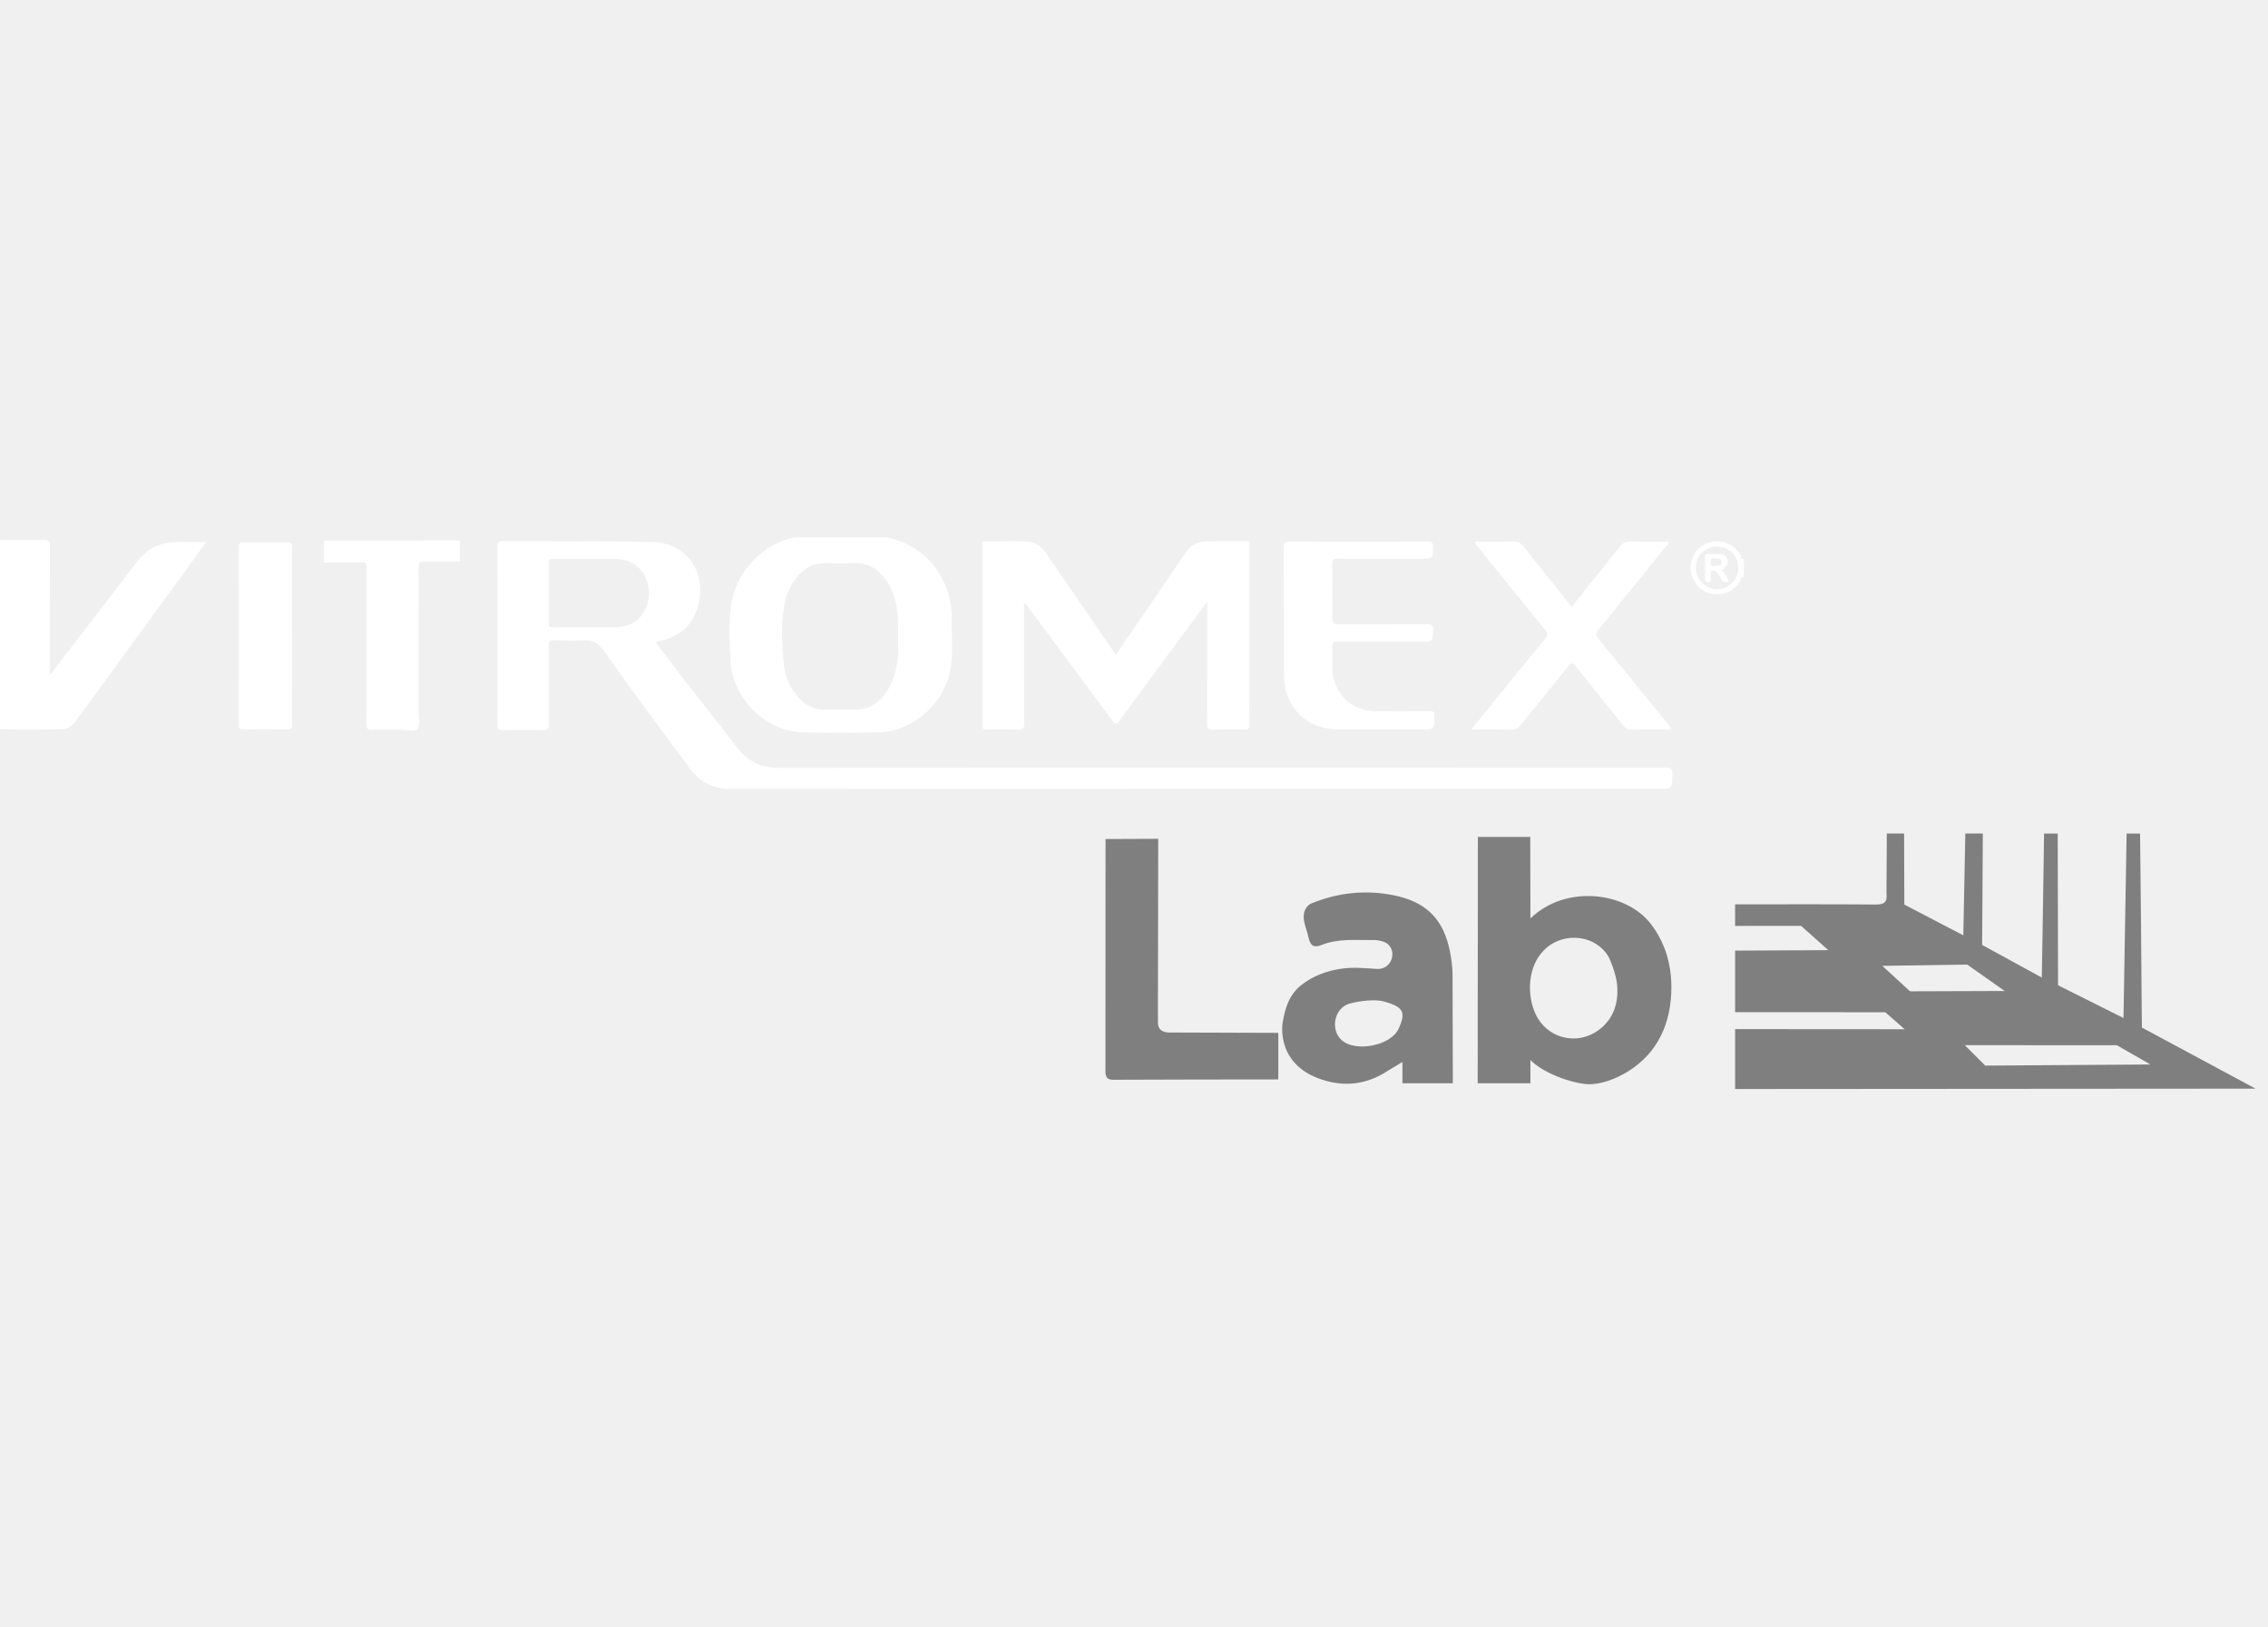
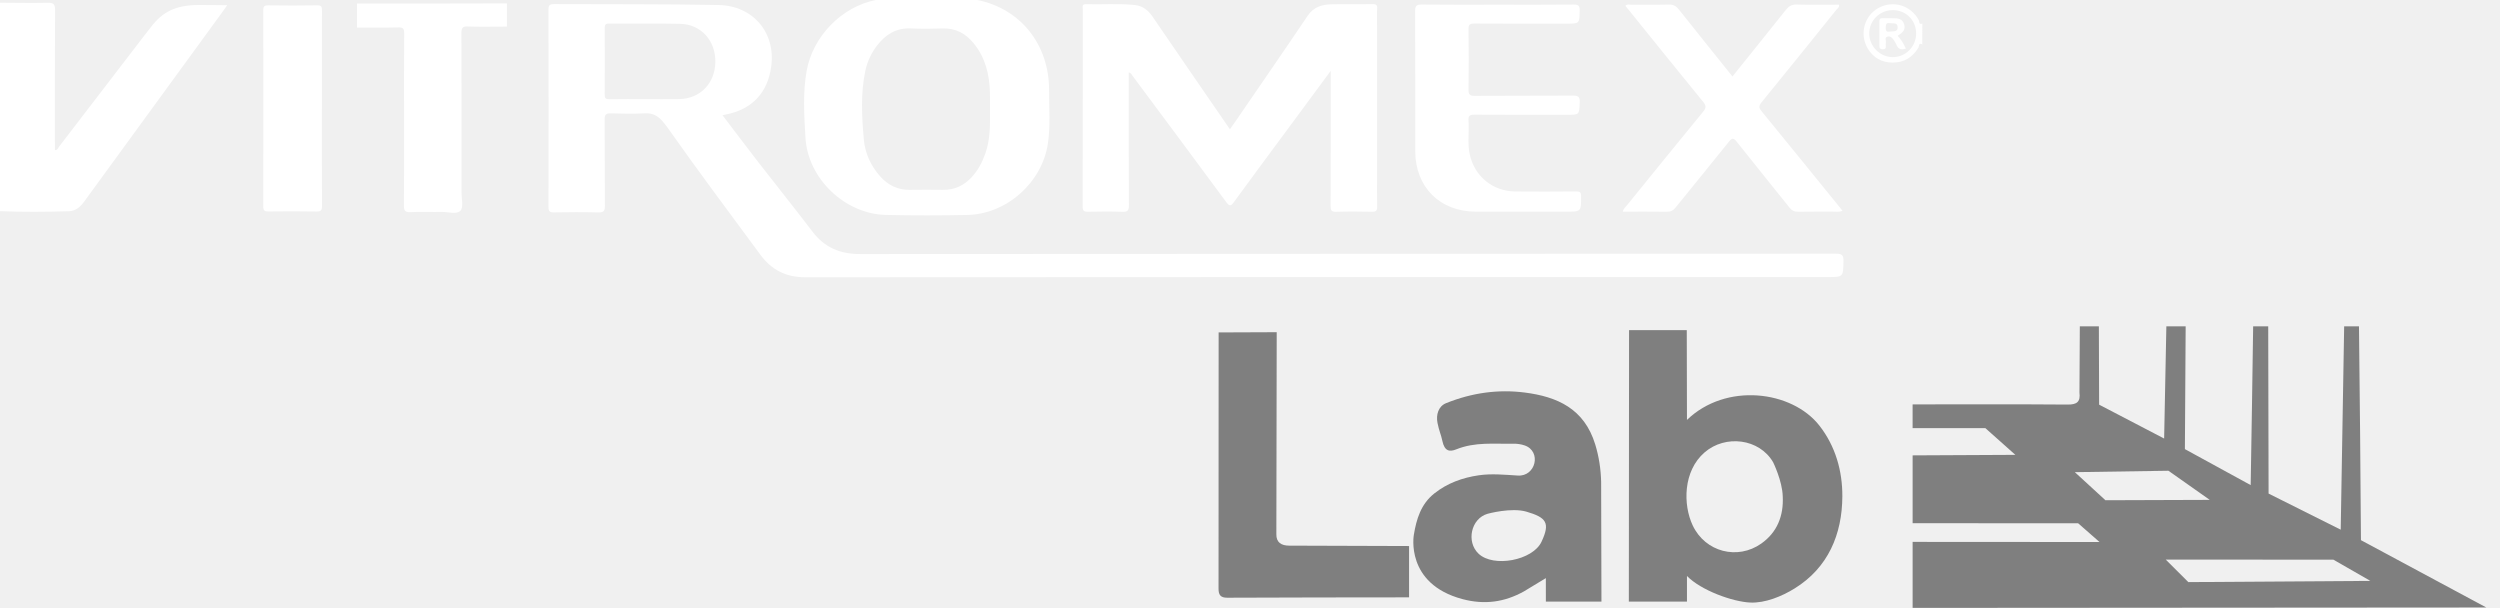
- <svg xmlns="http://www.w3.org/2000/svg" version="1.1" id="Capa_1" x="0px" y="0px" width="612px" height="438.77px" viewBox="0 353.23 612 438.77" enable-background="new 0 353.23 612 438.77" xml:space="preserve">
+ <svg xmlns="http://www.w3.org/2000/svg" version="1.1" id="Capa_1" x="0px" y="0px" width="612px" height="148.816px" viewBox="0 0 612 148.816" enable-background="new 0 0 612 148.816" xml:space="preserve">
  <g>
-     <path fill="#FFFFFF" d="M256.814,520.313c0.046-11-6.761-19.878-17.529-22.107h-24.889c-8.361,1.644-15.418,8.903-16.928,17.339   c-0.97,5.413-0.609,10.926-0.292,16.378c0.582,9.998,9.64,18.667,19.684,18.897c6.643,0.153,13.294,0.141,19.938,0.006   c9.626-0.194,18.301-7.949,19.724-17.46C257.172,529.031,256.796,524.663,256.814,520.313 M241.203,535.806   c-0.768,2.174-1.819,4.173-3.414,5.859c-1.88,1.991-4.156,3.049-6.931,3.014c-2.709-0.033-5.42-0.038-8.129,0.001   c-2.966,0.044-5.353-1.144-7.281-3.32c-2.283-2.579-3.682-5.63-3.982-9.021c-0.496-5.6-0.808-11.229,0.367-16.798   c0.487-2.307,1.493-4.419,2.945-6.284c2.067-2.657,4.655-4.244,8.181-4.092c2.6,0.112,5.208,0.094,7.809,0.005   c3.195-0.109,5.641,1.244,7.59,3.633c2.885,3.534,3.875,7.708,3.982,12.157c0.031,1.327,0.004,2.655,0.004,4.523   C242.38,528.607,242.45,532.272,241.203,535.806" />
-     <path fill="#FFFFFF" d="M0,498.872c3.878,0.017,7.757,0.093,11.633,0.014c1.391-0.028,1.857,0.256,1.848,1.774   c-0.074,11.422-0.04,22.845-0.04,34.296c0.66,0.046,0.767-0.524,1.022-0.857c6.959-9.052,13.905-18.116,20.854-27.177   c0.517-0.675,1.063-1.326,1.574-2.007c2.925-3.896,6.156-5.435,11.689-5.489c2.242-0.022,4.525,0.055,7.037,0.055   c-0.614,0.864-1.084,1.542-1.571,2.208C42.909,516.96,31.767,532.229,20.64,547.51c-0.952,1.307-2.097,2.354-3.749,2.403   C11.262,550.082,5.63,550.13,0,549.897V498.872z" />
-     <path fill="#FFFFFF" d="M470.578,509.077c-0.926-0.503-0.761,0.479-0.945,0.785c-1.436,2.377-3.513,3.661-6.274,3.667   c-2.694,0.006-4.811-1.181-6.18-3.524c-2.01-3.438-0.808-7.901,2.594-9.806c3.628-2.029,7.979-0.715,9.952,2.949   c0.156,0.288-0.036,1.207,0.854,0.827L470.578,509.077L470.578,509.077z M469.072,506.413c0.002-3.261-2.492-5.743-5.752-5.729   c-3.221,0.016-5.787,2.616-5.729,5.802c0.059,3.111,2.624,5.67,5.717,5.701C466.484,512.22,469.071,509.629,469.072,506.413" />
-     <path fill="#FFFFFF" d="M176.87,526.414c3.029,3.977,5.923,7.829,8.876,11.638c4.363,5.625,8.825,11.174,13.134,16.839   c2.978,3.913,6.761,5.508,11.693,5.504c79.642-0.072,159.285-0.046,238.926-0.088c1.535-0.001,1.817,0.479,1.787,1.866   c-0.085,3.855-0.026,3.856-3.919,3.856c-83.418,0-166.834-0.02-250.251,0.052c-4.786,0.004-8.289-1.866-11.002-5.551   c-7.558-10.265-15.22-20.452-22.55-30.883c-0.427-0.608-0.894-1.189-1.376-1.755c-1.12-1.313-2.424-2.053-4.287-1.948   c-2.756,0.154-5.529,0.098-8.291,0.013c-1.206-0.036-1.608,0.236-1.595,1.538c0.072,7.016-0.002,14.03,0.065,21.044   c0.013,1.31-0.297,1.706-1.645,1.668c-3.612-0.1-7.229-0.073-10.844-0.01c-1.057,0.02-1.324-0.296-1.322-1.334   c0.032-16.103,0.036-32.205-0.006-48.308c-0.003-1.201,0.434-1.353,1.469-1.347c13.398,0.071,26.796-0.032,40.192,0.227   c8.38,0.162,14.007,6.721,12.873,15.049c-0.881,6.473-4.713,10.511-11.166,11.767C177.446,526.288,177.261,526.331,176.87,526.414    M157.961,522.472c2.765,0,5.53,0.034,8.293-0.008c5.138-0.077,8.805-3.867,8.864-9.108c0.059-5.235-3.526-9.216-8.646-9.322   c-5.793-0.12-11.589-0.016-17.384-0.056c-0.872-0.006-1.058,0.302-1.054,1.104c0.029,5.421,0.036,10.842-0.006,16.262   c-0.006,0.914,0.26,1.168,1.161,1.151C152.112,522.441,155.037,522.476,157.961,522.472" />
-     <path fill="#FFFFFF" d="M301.079,529.846c0.495-0.694,0.834-1.158,1.16-1.632c5.972-8.711,11.979-17.398,17.882-26.155   c1.437-2.13,3.447-2.738,5.735-2.797c3.4-0.088,6.807,0.023,10.206-0.052c1.408-0.032,1.036,0.888,1.037,1.597   c0.014,13.393,0.01,26.786,0.01,40.177c0,2.604-0.047,5.209,0.021,7.812c0.026,1.004-0.305,1.264-1.271,1.244   c-2.923-0.058-5.851-0.083-8.771,0.01c-1.198,0.038-1.354-0.416-1.352-1.458c0.037-10.364,0.021-20.728,0.021-31.092v-1.95   c-3.622,4.904-6.977,9.453-10.336,13.999c-4.448,6.021-8.923,12.024-13.326,18.079c-0.761,1.046-1.094,1.159-1.921,0.037   c-7.591-10.302-15.238-20.562-22.876-30.83c-0.236-0.318-0.364-0.758-0.978-0.904v1.574c0,10.311-0.03,20.619,0.036,30.931   c0.008,1.365-0.367,1.667-1.666,1.616c-2.761-0.106-5.529-0.066-8.292-0.014c-0.962,0.02-1.37-0.13-1.367-1.26   c0.042-16.104,0.026-32.206,0.04-48.309c0-0.502-0.307-1.268,0.708-1.238c3.981,0.116,7.968-0.209,11.948,0.195   c2.031,0.207,3.352,1.291,4.468,2.926C288.417,511.474,294.69,520.557,301.079,529.846" />
-     <path fill="#FFFFFF" d="M424.106,516.925c4.433-5.516,8.772-10.885,13.066-16.291c0.714-0.9,1.427-1.354,2.647-1.317   c3.445,0.1,6.896,0.035,10.36,0.035c0.159,0.651-0.352,0.896-0.62,1.229c-6.095,7.575-12.181,15.157-18.338,22.682   c-0.747,0.915-0.64,1.375,0.043,2.207c6.398,7.807,12.748,15.652,19.111,23.488c0.195,0.239,0.377,0.488,0.665,0.86   c-0.851,0.34-1.635,0.188-2.387,0.194c-2.818,0.021-5.638-0.029-8.454,0.028c-0.944,0.021-1.546-0.281-2.137-1.023   c-4.266-5.364-8.604-10.671-12.854-16.047c-0.779-0.986-1.135-1.119-1.986-0.05c-4.306,5.399-8.714,10.719-13.041,16.103   c-0.596,0.742-1.199,1.03-2.139,1.018c-3.56-0.05-7.12-0.02-10.778-0.02c0.158-0.745,0.679-1.142,1.057-1.606   c6.189-7.634,12.38-15.27,18.613-22.868c0.725-0.882,0.817-1.414,0.035-2.37c-6.39-7.812-12.707-15.677-19.062-23.544   c0.48-0.508,1.037-0.263,1.518-0.267c3.03-0.027,6.062,0.039,9.092-0.042c1.139-0.029,1.818,0.372,2.512,1.25   C415.307,505.993,419.646,511.361,424.106,516.925" />
-     <path fill="#FFFFFF" d="M366.735,499.352c6.166,0,12.331,0.037,18.496-0.032c1.217-0.014,1.5,0.316,1.473,1.497   c-0.074,3.177-0.014,3.178-3.236,3.178c-7.494,0-14.987,0.027-22.481-0.027c-1.16-0.01-1.521,0.228-1.499,1.457   c0.08,4.887,0.07,9.775,0.005,14.663c-0.018,1.201,0.238,1.593,1.532,1.58c7.972-0.065,15.944-0.003,23.917-0.062   c1.322-0.01,1.846,0.191,1.774,1.69c-0.14,3.005-0.038,3.01-3.095,3.01c-7.547,0-15.095,0.025-22.643-0.028   c-1.154-0.009-1.577,0.213-1.486,1.452c0.202,2.747-0.3,5.534,0.296,8.259c1.183,5.407,5.647,9.04,11.167,9.089   c4.941,0.044,9.886,0.032,14.829-0.01c0.919-0.009,1.27,0.138,1.27,1.185c0.002,3.771,0.052,3.771-3.774,3.771   c-7.334,0-14.669,0.015-22.004-0.005c-8.805-0.024-14.817-6.032-14.824-14.796c-0.008-11.423,0.023-22.846-0.036-34.269   c-0.007-1.35,0.354-1.649,1.666-1.635C354.297,499.393,360.517,499.352,366.735,499.352" />
-     <path fill="#FFFFFF" d="M87.4,499.073v5.897c3.028-0.051,7.024,0.039,10.05-0.049c1.167-0.034,1.506,0.233,1.495,1.458   c-0.066,7.063-0.033,14.131-0.033,21.194c0,6.959,0.034,13.918-0.031,20.877c-0.011,1.274,0.221,1.76,1.616,1.689   c2.545-0.126,5.102,0,7.651-0.049c1.579-0.031,3.681,0.686,4.58-0.309c0.779-0.859,0.251-2.929,0.252-4.464   c0.008-13.016,0.023-26.029-0.025-39.045c-0.004-1.263,0.323-1.643,1.583-1.576c2.014,0.107,7.538,0.029,9.557,0.029v-5.688   C113.732,499.092,97.763,499.064,87.4,499.073" />
-     <path fill="#FFFFFF" d="M78.802,524.694c0,7.967-0.024,15.934,0.027,23.899c0.007,1.109-0.265,1.412-1.387,1.391   c-3.877-0.075-7.757-0.057-11.635-0.011c-0.962,0.012-1.369-0.13-1.367-1.263c0.042-15.986,0.039-31.973,0.007-47.957   c-0.002-0.987,0.258-1.25,1.241-1.236c3.984,0.057,7.97,0.066,11.954-0.005c1.069-0.02,1.181,0.387,1.177,1.284   C78.789,508.762,78.802,516.729,78.802,524.694" />
-     <path fill="#FFFFFF" d="M466.552,510.093c-1.231,0.429-1.952,0.075-2.346-1.019c-0.124-0.342-0.354-0.649-0.55-0.963   c-0.387-0.618-0.922-1.179-1.67-0.919c-0.712,0.246-0.206,1.009-0.328,1.526c-0.059,0.252-0.022,0.528-0.008,0.793   c0.029,0.515-0.137,0.768-0.718,0.76c-0.598-0.007-0.86-0.187-0.854-0.819c0.024-2.016,0.021-4.03,0-6.047   c-0.006-0.552,0.202-0.756,0.741-0.741c0.848,0.023,1.697,0.018,2.547,0.006c1.222-0.019,2.381,0.084,2.782,1.531   c0.314,1.143-0.093,1.833-1.599,2.761C465.386,507.846,465.992,508.872,466.552,510.093 M462.433,505.947   c1.059-0.118,2.104,0.149,2.113-1.028c0.013-1.316-1.145-0.905-1.903-1.047c-0.896-0.166-0.985,0.317-1.021,1.069   C461.579,505.861,461.982,506.035,462.433,505.947" />
-     <path fill="#7F7F7F" d="M577.961,630.436c-0.084-16.709-0.306-35.627-0.484-52.338h-3.628c-0.275,16.329-0.552,32.655-0.842,49.771   l-17.659-8.834l-0.088-40.938h-3.688c-0.193,11.596-0.37,27.271-0.606,38.864l-16.104-8.809l0.189-30.057h-4.725   c-0.182,8.166-0.363,19.301-0.544,27.465l-15.915-8.291l-0.063-19.174h-4.663l-0.089,16.198c0.279,2.281-0.617,2.978-2.9,2.955   c-11.565-0.1-26.382-0.053-37.947-0.043v5.812c4.834-0.007,17.803-0.007,17.803-0.007l7.345,6.548l-25.146,0.127v16.604   l40.521,0.021l5.229,4.584l-45.75-0.029v16.158l140.432-0.101L577.961,630.436z M507.925,613.795l22.903-0.35l10.117,7.131   l-25.532,0.088L507.925,613.795z M530.175,635.191l41.041,0.02l9.051,5.195l-44.566,0.297L530.175,635.191z" />
-     <path fill="#7F7F7F" d="M445.395,602.404c-6.754-8.639-22.911-10.602-32.426-1.404l-0.048-21.979h-14.127   c-0.021,22.385-0.044,44.071-0.054,66.459h14.229v-6.279c3.433,3.537,11.236,6.338,15.547,6.51   c3.565,0.144,7.617-1.483,10.773-3.432c8.24-5.084,11.68-13.277,11.718-22.584C451.032,613.537,449.352,607.465,445.395,602.404    M431.156,631.273c-5.79,4.082-13.7,2.094-16.79-4.459c-2.375-5.039-2.379-13.295,2.927-17.873   c5.083-4.387,13.392-3.396,16.771,2.426c0,0,2.242,4.529,2.349,8.332C436.663,624.471,435.053,628.529,431.156,631.273" />
-     <path fill="#7F7F7F" d="M315.623,631.777c-1.98,0.006-3.225-0.801-3.171-2.83l0.087-49.422l-14.219,0.057   c-0.005,19.873,0.007,42.885-0.023,62.758c-0.003,1.566,0.565,2.188,2.137,2.185c14.296-0.025,30.212-0.117,44.506-0.09v-12.562   L315.623,631.777z" />
-     <path fill="#7F7F7F" d="M392.036,645.48l-0.077-29.338c-0.07-3.054-0.546-6.193-1.438-9.111   c-2.697-8.826-9.336-11.721-17.283-12.736c-6.462-0.821-12.85,0.037-19.223,2.597c-1.896,0.76-2.508,2.83-2.116,4.838   c0.366,1.887,0.89,2.934,1.189,4.389c0.539,2.596,1.793,2.732,3.395,2.088c4.662-1.871,9.21-1.285,13.836-1.385   c1.069-0.023,2.047,0.121,2.912,0.42c4.194,1.443,2.741,7.682-1.686,7.375c-0.031-0.002-0.062-0.002-0.094-0.006   c-3.126-0.191-6.305-0.508-9.41-0.062c-4.021,0.58-7.734,1.921-10.93,4.457c-3.267,2.595-4.37,6.283-5.001,10.127   c0,0-2.208,11.98,11.915,15.734c5.375,1.428,10.248,0.762,14.997-1.869c0.14-0.078,5.405-3.274,5.405-3.274l0.005,5.752   L392.036,645.48z M377.358,630.834c-2.146,4.558-11.76,6.373-15.409,2.914c-3.071-2.91-1.847-8.608,2.213-9.77   c0,0,5.796-1.597,9.509-0.515C378.573,624.895,379.538,626.207,377.358,630.834" />
+     <path fill="#FFFFFF" d="M256.814,22.108c0.046-11-6.761-19.878-17.529-22.106h-24.889c-8.361,1.645-15.418,8.903-16.928,17.339   c-0.97,5.413-0.609,10.927-0.292,16.378c0.582,9.998,9.64,18.667,19.684,18.897c6.643,0.152,13.294,0.141,19.938,0.006   c9.626-0.194,18.301-7.949,19.724-17.46C257.172,30.826,256.796,26.458,256.814,22.108 M241.203,37.601   c-0.768,2.175-1.819,4.173-3.414,5.858c-1.88,1.991-4.156,3.049-6.931,3.015c-2.709-0.032-5.42-0.038-8.129,0.001   c-2.966,0.044-5.353-1.145-7.281-3.319c-2.283-2.579-3.682-5.63-3.982-9.021c-0.496-5.6-0.808-11.229,0.367-16.798   c0.487-2.307,1.493-4.419,2.945-6.284c2.067-2.656,4.655-4.243,8.181-4.092c2.6,0.112,5.208,0.095,7.809,0.005   c3.195-0.108,5.641,1.244,7.59,3.634c2.885,3.533,3.875,7.708,3.982,12.156c0.031,1.327,0.004,2.655,0.004,4.523   C242.38,30.402,242.45,34.067,241.203,37.601" />
+     <path fill="#FFFFFF" d="M0,0.667C3.878,0.684,7.757,0.76,11.633,0.681c1.391-0.027,1.857,0.256,1.848,1.773   c-0.074,11.422-0.04,22.845-0.04,34.296c0.66,0.046,0.767-0.523,1.022-0.856c6.959-9.053,13.905-18.115,20.854-27.178   c0.517-0.675,1.063-1.325,1.574-2.007c2.925-3.896,6.156-5.435,11.689-5.488c2.242-0.021,4.525,0.056,7.037,0.056   c-0.614,0.863-1.084,1.542-1.571,2.208C42.909,18.756,31.767,34.024,20.64,49.305c-0.952,1.308-2.097,2.354-3.749,2.402   C11.262,51.877,5.63,51.925,0,51.692V0.667z" />
+     <path fill="#FFFFFF" d="M470.578,10.872c-0.926-0.503-0.761,0.479-0.945,0.785c-1.436,2.377-3.513,3.661-6.272,3.667   c-2.694,0.006-4.812-1.182-6.182-3.524c-2.01-3.438-0.808-7.9,2.596-9.806c3.628-2.029,7.979-0.715,9.95,2.949   c0.156,0.287-0.034,1.207,0.854,0.826L470.578,10.872L470.578,10.872z M469.072,8.208c0.002-3.261-2.492-5.743-5.752-5.729   c-3.223,0.017-5.787,2.615-5.729,5.803c0.061,3.11,2.624,5.67,5.717,5.701C466.484,14.015,469.071,11.424,469.072,8.208" />
+     <path fill="#FFFFFF" d="M176.87,28.209c3.029,3.978,5.923,7.829,8.876,11.639c4.363,5.625,8.825,11.174,13.134,16.839   c2.978,3.913,6.761,5.509,11.693,5.504c79.642-0.071,159.285-0.046,238.926-0.088c1.535-0.001,1.817,0.479,1.787,1.865   c-0.085,3.855-0.026,3.856-3.919,3.856c-83.418,0-166.834-0.021-250.251,0.052c-4.786,0.004-8.289-1.866-11.002-5.551   c-7.558-10.266-15.22-20.452-22.55-30.883c-0.427-0.608-0.894-1.189-1.376-1.756c-1.12-1.312-2.424-2.054-4.287-1.947   c-2.756,0.153-5.529,0.098-8.291,0.013c-1.206-0.036-1.608,0.236-1.595,1.538c0.072,7.017-0.002,14.03,0.065,21.044   c0.013,1.311-0.297,1.706-1.645,1.668c-3.612-0.1-7.229-0.072-10.844-0.01c-1.057,0.021-1.324-0.296-1.322-1.334   c0.032-16.104,0.036-32.205-0.006-48.309c-0.003-1.2,0.434-1.354,1.469-1.348c13.398,0.071,26.796-0.031,40.192,0.229   c8.38,0.161,14.007,6.721,12.873,15.049c-0.881,6.473-4.713,10.511-11.166,11.767C177.446,28.083,177.261,28.126,176.87,28.209    M157.961,24.267c2.765,0,5.53,0.033,8.293-0.009c5.138-0.076,8.805-3.866,8.864-9.106c0.059-5.235-3.526-9.217-8.646-9.322   c-5.793-0.12-11.589-0.017-17.384-0.056c-0.872-0.007-1.058,0.302-1.054,1.104c0.029,5.421,0.036,10.842-0.006,16.263   c-0.006,0.913,0.26,1.168,1.161,1.15C152.112,24.236,155.037,24.271,157.961,24.267" />
+     <path fill="#FFFFFF" d="M301.079,31.641c0.495-0.693,0.834-1.158,1.16-1.633c5.972-8.711,11.979-17.396,17.882-26.154   c1.437-2.13,3.447-2.737,5.735-2.797c3.398-0.089,6.807,0.022,10.204-0.053c1.408-0.031,1.036,0.889,1.037,1.598   c0.016,13.394,0.012,26.785,0.012,40.178c0,2.604-0.049,5.209,0.021,7.812c0.026,1.004-0.305,1.265-1.271,1.244   c-2.925-0.058-5.853-0.083-8.771,0.01c-1.198,0.038-1.354-0.415-1.352-1.457c0.037-10.364,0.021-20.729,0.021-31.093v-1.949   c-3.622,4.903-6.977,9.452-10.336,13.998c-4.448,6.021-8.923,12.024-13.326,18.079c-0.761,1.046-1.094,1.159-1.921,0.037   c-7.591-10.302-15.238-20.562-22.876-30.83c-0.236-0.317-0.364-0.758-0.978-0.903v1.573c0,10.312-0.03,20.619,0.036,30.932   c0.008,1.365-0.367,1.667-1.666,1.616c-2.761-0.105-5.529-0.065-8.292-0.015c-0.962,0.021-1.37-0.13-1.367-1.26   c0.042-16.104,0.026-32.206,0.04-48.31c0-0.503-0.307-1.269,0.708-1.238c3.981,0.116,7.968-0.209,11.948,0.194   c2.031,0.207,3.352,1.291,4.468,2.927C288.417,13.269,294.69,22.352,301.079,31.641" />
+     <path fill="#FFFFFF" d="M424.106,18.719c4.433-5.516,8.771-10.885,13.064-16.291c0.714-0.898,1.427-1.354,2.647-1.315   c3.443,0.1,6.896,0.034,10.358,0.034c0.159,0.65-0.352,0.896-0.62,1.229c-6.095,7.575-12.181,15.157-18.338,22.683   c-0.747,0.915-0.64,1.375,0.043,2.207c6.398,7.808,12.748,15.651,19.111,23.487c0.195,0.239,0.377,0.488,0.665,0.86   c-0.852,0.34-1.635,0.188-2.387,0.193c-2.818,0.021-5.64-0.029-8.454,0.027c-0.944,0.021-1.546-0.281-2.139-1.022   c-4.266-5.363-8.604-10.671-12.854-16.047c-0.779-0.985-1.135-1.119-1.986-0.051c-4.306,5.399-8.714,10.72-13.041,16.104   c-0.596,0.741-1.197,1.029-2.139,1.018c-3.561-0.05-7.12-0.021-10.778-0.021c0.158-0.744,0.681-1.143,1.059-1.605   c6.188-7.634,12.38-15.271,18.611-22.868c0.727-0.882,0.817-1.413,0.035-2.369c-6.39-7.812-12.707-15.678-19.062-23.544   c0.479-0.509,1.037-0.264,1.518-0.268c3.03-0.027,6.062,0.039,9.092-0.042c1.141-0.029,1.818,0.372,2.514,1.25   C415.307,7.788,419.646,13.156,424.106,18.719" />
+     <path fill="#FFFFFF" d="M366.735,1.147c6.166,0,12.331,0.037,18.496-0.031c1.217-0.015,1.5,0.315,1.473,1.497   c-0.074,3.177-0.014,3.178-3.236,3.178c-7.494,0-14.985,0.027-22.479-0.026c-1.16-0.011-1.521,0.229-1.499,1.456   c0.08,4.888,0.068,9.775,0.005,14.663c-0.02,1.201,0.238,1.594,1.532,1.58c7.972-0.063,15.942-0.003,23.917-0.062   c1.32-0.011,1.846,0.189,1.772,1.688c-0.14,3.005-0.038,3.011-3.095,3.011c-7.547,0-15.095,0.024-22.645-0.027   c-1.152-0.009-1.575,0.213-1.484,1.452c0.202,2.746-0.3,5.533,0.296,8.259c1.183,5.407,5.646,9.04,11.167,9.089   c4.941,0.044,9.886,0.032,14.829-0.01c0.919-0.01,1.27,0.138,1.27,1.185c0.002,3.771,0.054,3.771-3.772,3.771   c-7.334,0-14.669,0.015-22.004-0.006c-8.807-0.023-14.817-6.031-14.824-14.796c-0.008-11.424,0.021-22.847-0.036-34.27   c-0.007-1.351,0.354-1.648,1.666-1.635C354.297,1.188,360.517,1.147,366.735,1.147" />
+     <path fill="#FFFFFF" d="M87.4,0.868v5.896c3.028-0.052,7.024,0.038,10.05-0.05c1.167-0.033,1.506,0.233,1.495,1.458   c-0.066,7.063-0.033,14.131-0.033,21.194c0,6.959,0.034,13.918-0.031,20.877c-0.011,1.273,0.221,1.76,1.616,1.688   c2.545-0.126,5.102,0,7.651-0.05c1.579-0.03,3.681,0.688,4.58-0.309c0.779-0.859,0.251-2.93,0.252-4.464   c0.008-13.018,0.023-26.029-0.025-39.045c-0.004-1.265,0.323-1.645,1.583-1.576c2.014,0.105,7.538,0.028,9.557,0.028V0.829   C113.732,0.886,97.763,0.859,87.4,0.868" />
+     <path fill="#FFFFFF" d="M78.802,26.489c0,7.967-0.024,15.934,0.027,23.897c0.007,1.109-0.265,1.412-1.387,1.393   c-3.877-0.075-7.757-0.059-11.635-0.012c-0.962,0.013-1.369-0.131-1.367-1.264c0.042-15.985,0.039-31.973,0.007-47.957   c-0.002-0.986,0.258-1.25,1.241-1.235c3.984,0.058,7.97,0.065,11.954-0.005c1.069-0.021,1.181,0.388,1.177,1.283   C78.789,10.557,78.802,18.524,78.802,26.489" />
+     <path fill="#FFFFFF" d="M466.552,11.888c-1.229,0.429-1.952,0.074-2.346-1.02c-0.124-0.342-0.354-0.649-0.55-0.963   c-0.389-0.618-0.922-1.18-1.67-0.919c-0.712,0.245-0.206,1.009-0.328,1.524c-0.061,0.253-0.022,0.528-0.008,0.794   c0.027,0.516-0.139,0.769-0.72,0.76c-0.598-0.007-0.858-0.188-0.854-0.818c0.022-2.017,0.021-4.03,0-6.047   c-0.006-0.553,0.202-0.756,0.741-0.741c0.848,0.022,1.695,0.019,2.547,0.006c1.222-0.019,2.381,0.084,2.782,1.531   c0.312,1.144-0.095,1.833-1.601,2.761C465.386,9.641,465.992,10.667,466.552,11.888 M462.433,7.742   c1.061-0.118,2.104,0.148,2.113-1.028c0.013-1.315-1.145-0.904-1.903-1.047c-0.896-0.166-0.983,0.317-1.021,1.069   C461.579,7.656,461.982,7.83,462.433,7.742" />
+     <path fill="#7F7F7F" d="M577.961,132.231c-0.084-16.709-0.306-35.627-0.484-52.338h-3.628c-0.273,16.33-0.552,32.654-0.842,49.77   l-17.659-8.834l-0.088-40.938h-3.688c-0.193,11.596-0.37,27.271-0.606,38.863l-16.104-8.809l0.188-30.057h-4.725   c-0.183,8.164-0.363,19.301-0.544,27.465l-15.915-8.291l-0.063-19.174h-4.663l-0.089,16.195c0.279,2.281-0.615,2.98-2.898,2.955   c-11.565-0.1-26.382-0.053-37.947-0.043v5.812c4.834-0.008,17.803-0.008,17.803-0.008l7.347,6.549l-25.146,0.127v16.604   l40.521,0.021l5.229,4.584l-45.75-0.029v16.158l140.432-0.102L577.961,132.231z M507.925,115.588l22.903-0.35l10.117,7.131   l-25.532,0.088L507.925,115.588z M530.175,136.987l41.041,0.02l9.051,5.195l-44.564,0.297L530.175,136.987z" />
+     <path fill="#7F7F7F" d="M445.395,104.199c-6.754-8.639-22.909-10.602-32.426-1.404l-0.048-21.979h-14.127   c-0.021,22.385-0.044,44.068-0.054,66.459h14.229v-6.279c3.435,3.537,11.236,6.338,15.547,6.51   c3.565,0.145,7.617-1.482,10.773-3.432c8.24-5.084,11.68-13.277,11.718-22.584C451.032,115.332,449.352,109.258,445.395,104.199    M431.156,133.069c-5.79,4.082-13.7,2.094-16.79-4.459c-2.375-5.039-2.379-13.295,2.927-17.873   c5.083-4.387,13.392-3.396,16.771,2.426c0,0,2.24,4.529,2.349,8.332C436.663,126.266,435.053,130.324,431.156,133.069" />
+     <path fill="#7F7F7F" d="M315.623,133.573c-1.98,0.006-3.225-0.801-3.171-2.83l0.087-49.422l-14.219,0.057   c-0.005,19.873,0.007,42.885-0.023,62.758c-0.003,1.566,0.565,2.189,2.137,2.186c14.296-0.025,30.212-0.117,44.506-0.09v-12.562   L315.623,133.573z" />
+     <path fill="#7F7F7F" d="M392.036,147.276l-0.077-29.338c-0.07-3.057-0.546-6.193-1.438-9.111   c-2.697-8.826-9.338-11.721-17.283-12.736c-6.462-0.82-12.852,0.037-19.225,2.598c-1.896,0.76-2.508,2.83-2.114,4.838   c0.364,1.887,0.89,2.934,1.188,4.389c0.539,2.596,1.793,2.732,3.396,2.088c4.661-1.871,9.21-1.285,13.836-1.385   c1.067-0.023,2.047,0.121,2.912,0.42c4.192,1.443,2.739,7.682-1.688,7.375c-0.031-0.002-0.062-0.002-0.094-0.006   c-3.126-0.191-6.306-0.508-9.41-0.062c-4.021,0.58-7.734,1.924-10.93,4.457c-3.269,2.598-4.37,6.283-5.001,10.127   c0,0-2.208,11.98,11.915,15.734c5.375,1.428,10.248,0.762,14.997-1.869c0.14-0.078,5.403-3.271,5.403-3.271l0.005,5.752   L392.036,147.276z M377.358,132.629c-2.146,4.559-11.762,6.373-15.409,2.914c-3.071-2.91-1.849-8.607,2.213-9.77   c0,0,5.796-1.6,9.509-0.518C378.573,126.69,379.538,128.002,377.358,132.629" />
  </g>
</svg>
